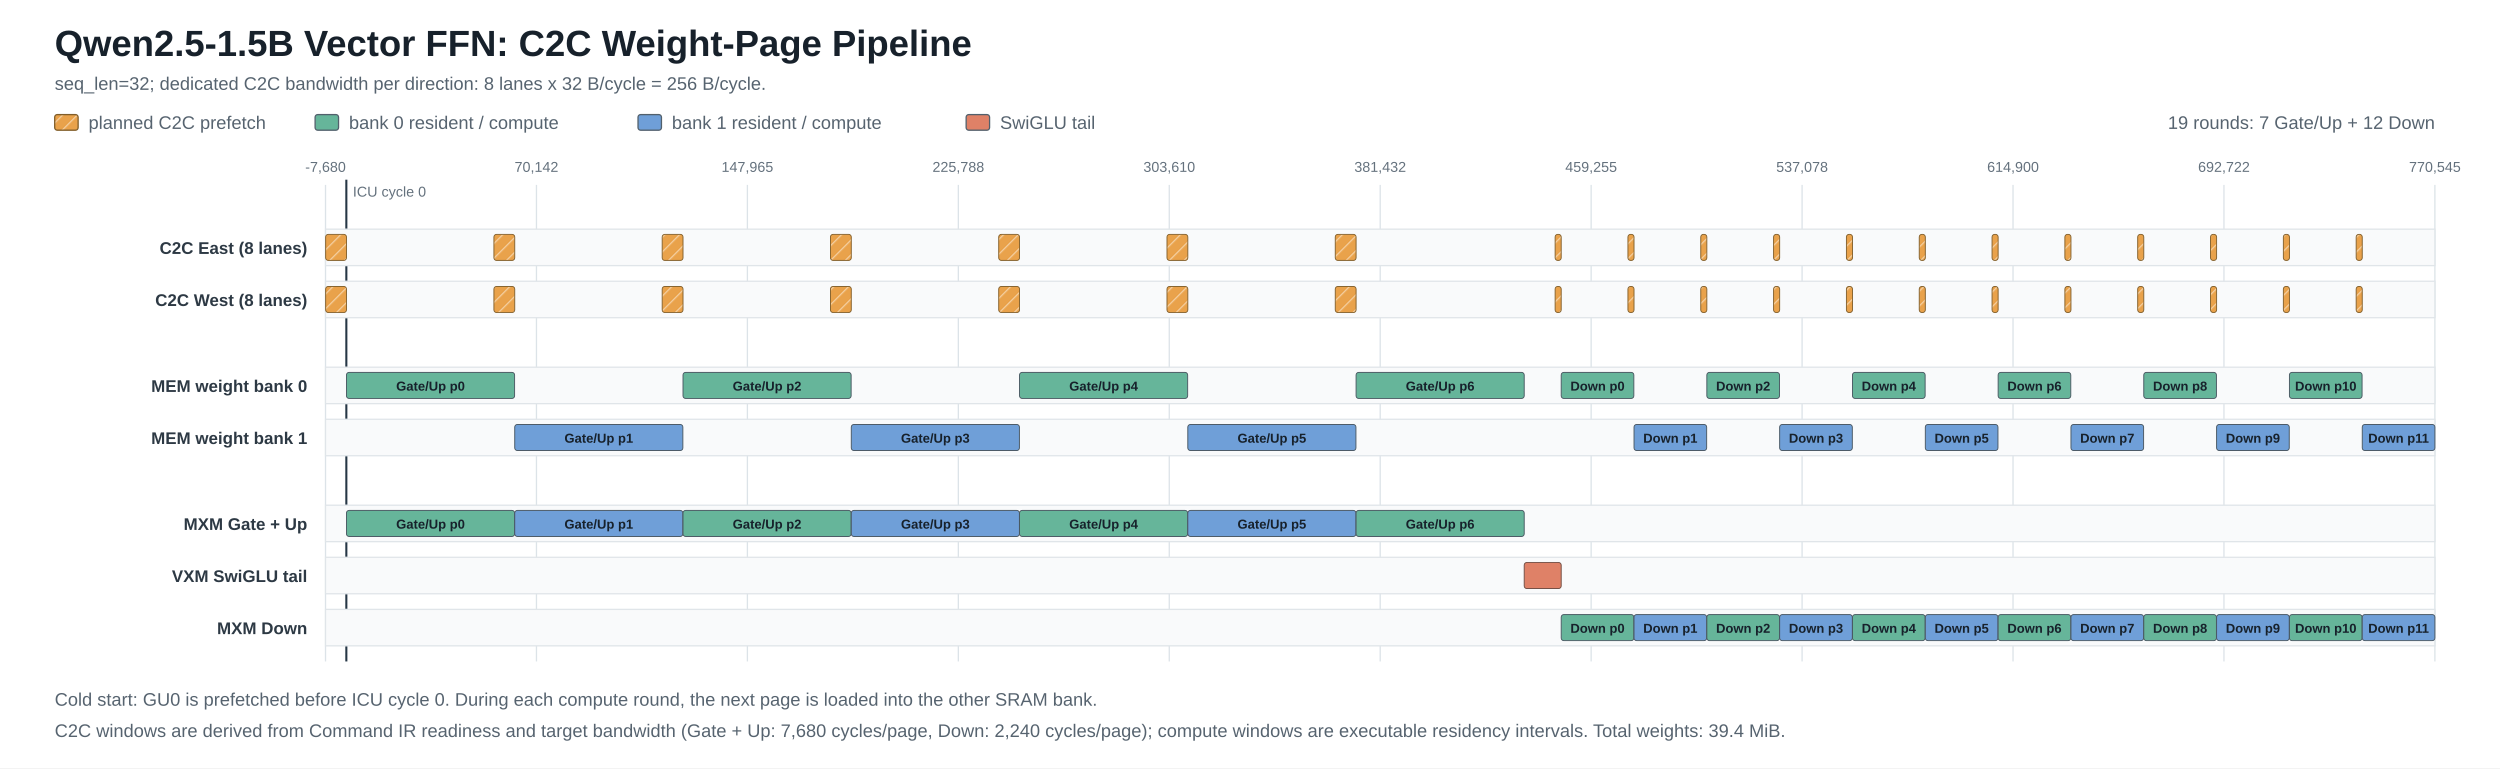
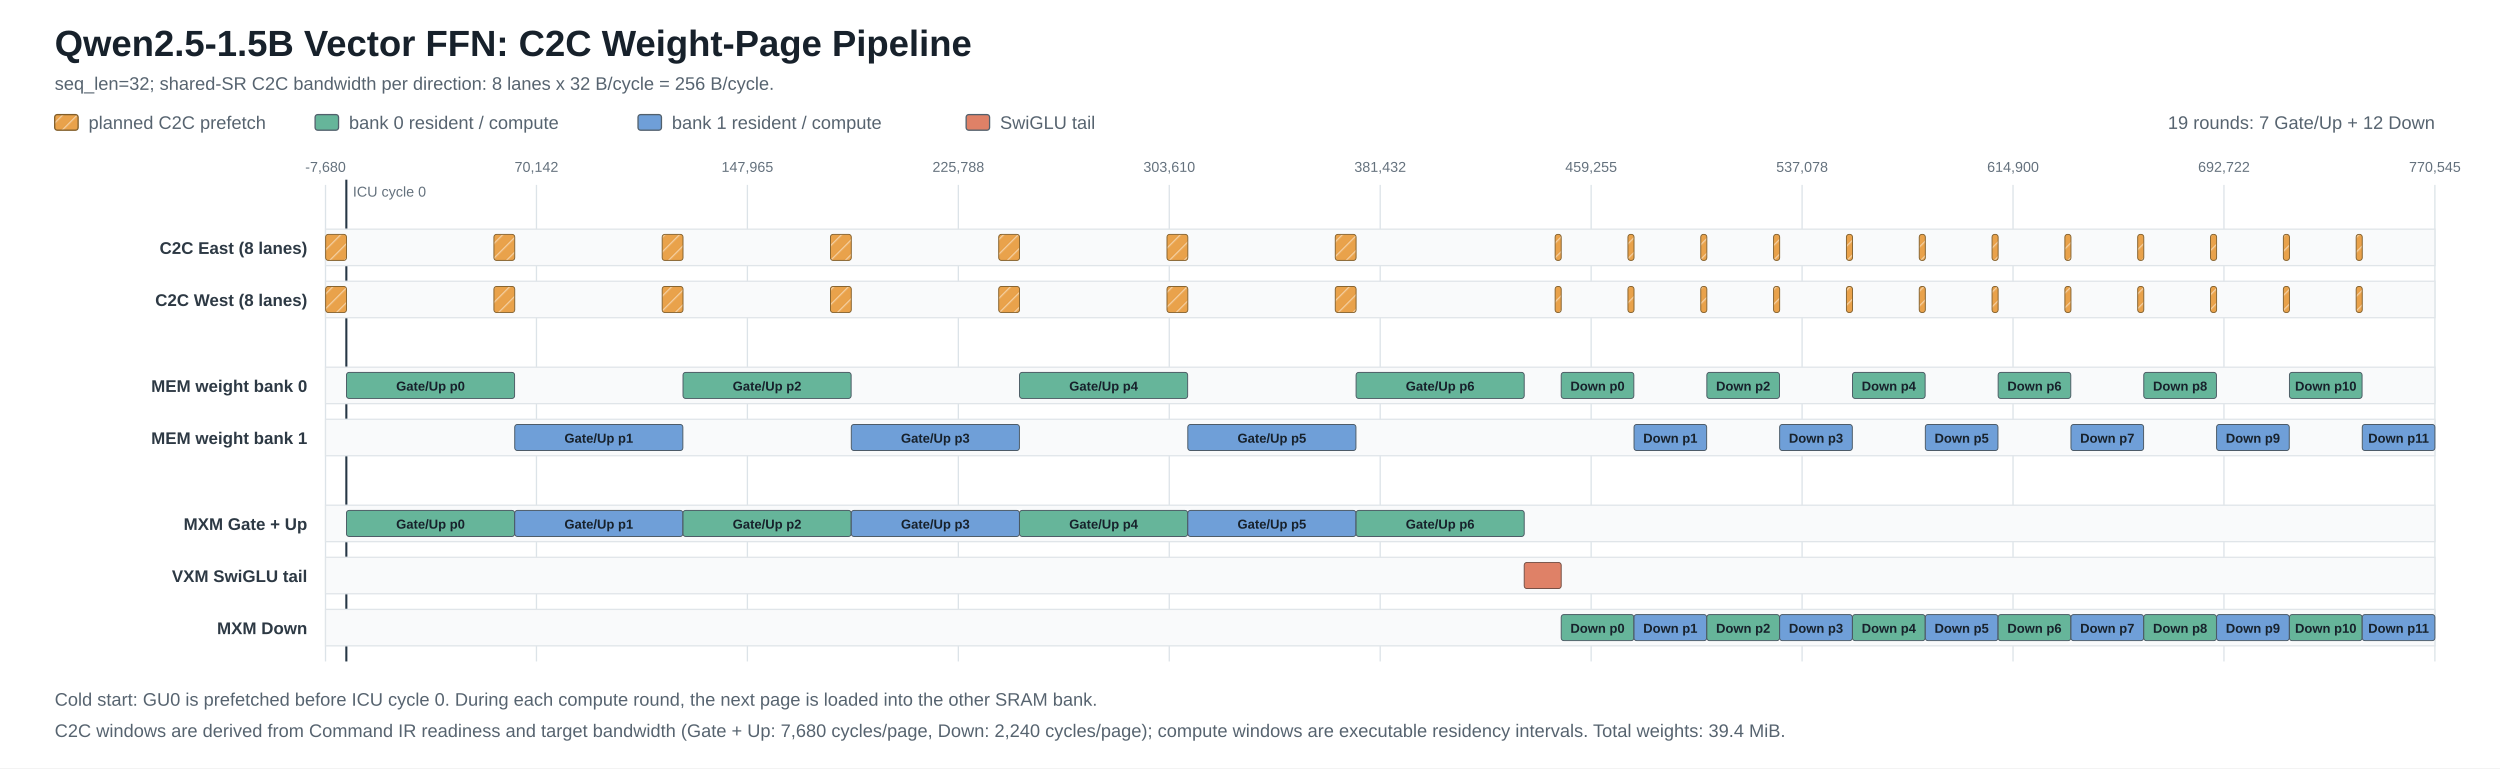
<svg xmlns="http://www.w3.org/2000/svg" width="1920" height="590" viewBox="0 0 1920 590">
  <defs>
    <pattern id="c2c" width="8" height="8" patternUnits="userSpaceOnUse" patternTransform="rotate(45)">
      <rect width="8" height="8" fill="#e9a24b" />
      <line x1="0" y1="0" x2="0" y2="8" stroke="#fff" stroke-width="2" opacity="0.45" />
    </pattern>
  </defs>
  <style>
.title{font:700 28px 'Segoe UI',Arial,sans-serif;fill:#17212b}
.sub{font:14px 'Segoe UI',Arial,sans-serif;fill:#56636f}
.laneLabel{font:600 13px 'Segoe UI',Arial,sans-serif;fill:#2d3944}
.tick{font:11px 'Segoe UI',Arial,sans-serif;fill:#64717d}
.bar{font:600 10px 'Segoe UI',Arial,sans-serif;fill:#17212b}
.grid{stroke:#dce3e8;stroke-width:1}
.lane{fill:#f9fafb;stroke:#e0e5e9;stroke-width:1}
</style>
  <rect width="100%" height="100%" fill="#fff" />
  <text x="42" y="43" class="title">Qwen2.5-1.5B Vector FFN: C2C Weight-Page Pipeline</text>
-   <text x="42" y="69" class="sub">seq_len=32; dedicated C2C bandwidth per direction: 8 lanes x 32 B/cycle = 256 B/cycle.</text>
+   <text x="42" y="69" class="sub">seq_len=32; shared-SR C2C bandwidth per direction: 8 lanes x 32 B/cycle = 256 B/cycle.</text>
  <rect x="42" y="88" width="18" height="12" rx="2" fill="url(#c2c)" stroke="#805d29" />
  <text x="68" y="99" class="sub">planned C2C prefetch</text>
  <rect x="242" y="88" width="18" height="12" rx="2" fill="#66b59a" stroke="#52606c" />
  <text x="268" y="99" class="sub">bank 0 resident / compute</text>
  <rect x="490" y="88" width="18" height="12" rx="2" fill="#6f9fd8" stroke="#52606c" />
  <text x="516" y="99" class="sub">bank 1 resident / compute</text>
  <rect x="742" y="88" width="18" height="12" rx="2" fill="#df8167" stroke="#52606c" />
  <text x="768" y="99" class="sub">SwiGLU tail</text>
  <text x="1870" y="99" text-anchor="end" class="sub">19 rounds: 7 Gate/Up + 12 Down</text>
  <line x1="250.00" y1="142" x2="250.00" y2="508" class="grid" />
  <text x="250.00" y="132" text-anchor="middle" class="tick">-7,680</text>
  <line x1="412.00" y1="142" x2="412.00" y2="508" class="grid" />
  <text x="412.00" y="132" text-anchor="middle" class="tick">70,142</text>
  <line x1="574.00" y1="142" x2="574.00" y2="508" class="grid" />
  <text x="574.00" y="132" text-anchor="middle" class="tick">147,965</text>
  <line x1="736.00" y1="142" x2="736.00" y2="508" class="grid" />
  <text x="736.00" y="132" text-anchor="middle" class="tick">225,788</text>
  <line x1="898.00" y1="142" x2="898.00" y2="508" class="grid" />
  <text x="898.00" y="132" text-anchor="middle" class="tick">303,610</text>
  <line x1="1060.00" y1="142" x2="1060.00" y2="508" class="grid" />
  <text x="1060.00" y="132" text-anchor="middle" class="tick">381,432</text>
  <line x1="1222.00" y1="142" x2="1222.00" y2="508" class="grid" />
  <text x="1222.00" y="132" text-anchor="middle" class="tick">459,255</text>
  <line x1="1384.00" y1="142" x2="1384.00" y2="508" class="grid" />
  <text x="1384.00" y="132" text-anchor="middle" class="tick">537,078</text>
  <line x1="1546.00" y1="142" x2="1546.00" y2="508" class="grid" />
  <text x="1546.00" y="132" text-anchor="middle" class="tick">614,900</text>
  <line x1="1708.00" y1="142" x2="1708.00" y2="508" class="grid" />
  <text x="1708.00" y="132" text-anchor="middle" class="tick">692,722</text>
  <line x1="1870.00" y1="142" x2="1870.00" y2="508" class="grid" />
  <text x="1870.00" y="132" text-anchor="middle" class="tick">770,545</text>
  <line x1="265.99" y1="138" x2="265.99" y2="508" stroke="#263746" stroke-width="1.6" />
  <text x="270.99" y="151" class="tick">ICU cycle 0</text>
  <rect x="250" y="176" width="1620" height="28" class="lane" />
  <text x="236" y="195" text-anchor="end" class="laneLabel">C2C East (8 lanes)</text>
  <rect x="250" y="216" width="1620" height="28" class="lane" />
  <text x="236" y="235" text-anchor="end" class="laneLabel">C2C West (8 lanes)</text>
  <rect x="250" y="282" width="1620" height="28" class="lane" />
  <text x="236" y="301" text-anchor="end" class="laneLabel">MEM weight bank 0</text>
  <rect x="250" y="322" width="1620" height="28" class="lane" />
  <text x="236" y="341" text-anchor="end" class="laneLabel">MEM weight bank 1</text>
  <rect x="250" y="388" width="1620" height="28" class="lane" />
  <text x="236" y="407" text-anchor="end" class="laneLabel">MXM Gate + Up</text>
  <rect x="250" y="428" width="1620" height="28" class="lane" />
  <text x="236" y="447" text-anchor="end" class="laneLabel">VXM SwiGLU tail</text>
  <rect x="250" y="468" width="1620" height="28" class="lane" />
  <text x="236" y="487" text-anchor="end" class="laneLabel">MXM Down</text>
  <rect x="250.10" y="180" width="15.99" height="20" rx="2" fill="url(#c2c)" stroke="#805d29" stroke-width="0.7" />
  <rect x="250.10" y="220" width="15.99" height="20" rx="2" fill="url(#c2c)" stroke="#805d29" stroke-width="0.7" />
  <rect x="266.09" y="286" width="129.12" height="20" rx="2" fill="#66b59a" stroke="#46545f" stroke-width="0.7" />
  <text x="330.65" y="300" text-anchor="middle" class="bar">Gate/Up p0</text>
  <rect x="266.09" y="392" width="129.12" height="20" rx="2" fill="#66b59a" stroke="#46545f" stroke-width="0.7" />
  <text x="330.65" y="406" text-anchor="middle" class="bar">Gate/Up p0</text>
  <rect x="379.33" y="180" width="15.99" height="20" rx="2" fill="url(#c2c)" stroke="#805d29" stroke-width="0.7" />
  <rect x="379.33" y="220" width="15.99" height="20" rx="2" fill="url(#c2c)" stroke="#805d29" stroke-width="0.7" />
  <rect x="395.32" y="326" width="129.12" height="20" rx="2" fill="#6f9fd8" stroke="#46545f" stroke-width="0.7" />
  <text x="459.88" y="340" text-anchor="middle" class="bar">Gate/Up p1</text>
  <rect x="395.32" y="392" width="129.12" height="20" rx="2" fill="#6f9fd8" stroke="#46545f" stroke-width="0.7" />
  <text x="459.88" y="406" text-anchor="middle" class="bar">Gate/Up p1</text>
  <rect x="508.56" y="180" width="15.99" height="20" rx="2" fill="url(#c2c)" stroke="#805d29" stroke-width="0.7" />
  <rect x="508.56" y="220" width="15.99" height="20" rx="2" fill="url(#c2c)" stroke="#805d29" stroke-width="0.7" />
  <rect x="524.55" y="286" width="129.12" height="20" rx="2" fill="#66b59a" stroke="#46545f" stroke-width="0.7" />
  <text x="589.11" y="300" text-anchor="middle" class="bar">Gate/Up p2</text>
  <rect x="524.55" y="392" width="129.12" height="20" rx="2" fill="#66b59a" stroke="#46545f" stroke-width="0.7" />
  <text x="589.11" y="406" text-anchor="middle" class="bar">Gate/Up p2</text>
  <rect x="637.79" y="180" width="15.99" height="20" rx="2" fill="url(#c2c)" stroke="#805d29" stroke-width="0.7" />
  <rect x="637.79" y="220" width="15.99" height="20" rx="2" fill="url(#c2c)" stroke="#805d29" stroke-width="0.7" />
  <rect x="653.78" y="326" width="129.12" height="20" rx="2" fill="#6f9fd8" stroke="#46545f" stroke-width="0.7" />
  <text x="718.34" y="340" text-anchor="middle" class="bar">Gate/Up p3</text>
  <rect x="653.78" y="392" width="129.12" height="20" rx="2" fill="#6f9fd8" stroke="#46545f" stroke-width="0.7" />
  <text x="718.34" y="406" text-anchor="middle" class="bar">Gate/Up p3</text>
  <rect x="767.02" y="180" width="15.99" height="20" rx="2" fill="url(#c2c)" stroke="#805d29" stroke-width="0.7" />
  <rect x="767.02" y="220" width="15.99" height="20" rx="2" fill="url(#c2c)" stroke="#805d29" stroke-width="0.7" />
  <rect x="783.01" y="286" width="129.12" height="20" rx="2" fill="#66b59a" stroke="#46545f" stroke-width="0.7" />
  <text x="847.57" y="300" text-anchor="middle" class="bar">Gate/Up p4</text>
  <rect x="783.01" y="392" width="129.12" height="20" rx="2" fill="#66b59a" stroke="#46545f" stroke-width="0.7" />
  <text x="847.57" y="406" text-anchor="middle" class="bar">Gate/Up p4</text>
  <rect x="896.25" y="180" width="15.99" height="20" rx="2" fill="url(#c2c)" stroke="#805d29" stroke-width="0.7" />
  <rect x="896.25" y="220" width="15.99" height="20" rx="2" fill="url(#c2c)" stroke="#805d29" stroke-width="0.7" />
  <rect x="912.24" y="326" width="129.12" height="20" rx="2" fill="#6f9fd8" stroke="#46545f" stroke-width="0.7" />
  <text x="976.80" y="340" text-anchor="middle" class="bar">Gate/Up p5</text>
  <rect x="912.24" y="392" width="129.12" height="20" rx="2" fill="#6f9fd8" stroke="#46545f" stroke-width="0.7" />
  <text x="976.80" y="406" text-anchor="middle" class="bar">Gate/Up p5</text>
  <rect x="1025.48" y="180" width="15.99" height="20" rx="2" fill="url(#c2c)" stroke="#805d29" stroke-width="0.7" />
  <rect x="1025.48" y="220" width="15.99" height="20" rx="2" fill="url(#c2c)" stroke="#805d29" stroke-width="0.7" />
  <rect x="1041.47" y="286" width="129.12" height="20" rx="2" fill="#66b59a" stroke="#46545f" stroke-width="0.7" />
  <text x="1106.03" y="300" text-anchor="middle" class="bar">Gate/Up p6</text>
  <rect x="1041.47" y="392" width="129.12" height="20" rx="2" fill="#66b59a" stroke="#46545f" stroke-width="0.7" />
  <text x="1106.03" y="406" text-anchor="middle" class="bar">Gate/Up p6</text>
  <rect x="1194.34" y="180" width="4.66" height="20" rx="2" fill="url(#c2c)" stroke="#805d29" stroke-width="0.7" />
  <rect x="1194.34" y="220" width="4.66" height="20" rx="2" fill="url(#c2c)" stroke="#805d29" stroke-width="0.7" />
  <rect x="1199.00" y="286" width="55.79" height="20" rx="2" fill="#66b59a" stroke="#46545f" stroke-width="0.7" />
  <text x="1226.90" y="300" text-anchor="middle" class="bar">Down p0</text>
  <rect x="1199.00" y="472" width="55.79" height="20" rx="2" fill="#66b59a" stroke="#46545f" stroke-width="0.7" />
  <text x="1226.90" y="486" text-anchor="middle" class="bar">Down p0</text>
  <rect x="1250.26" y="180" width="4.66" height="20" rx="2" fill="url(#c2c)" stroke="#805d29" stroke-width="0.7" />
  <rect x="1250.26" y="220" width="4.66" height="20" rx="2" fill="url(#c2c)" stroke="#805d29" stroke-width="0.7" />
  <rect x="1254.93" y="326" width="55.79" height="20" rx="2" fill="#6f9fd8" stroke="#46545f" stroke-width="0.7" />
  <text x="1282.82" y="340" text-anchor="middle" class="bar">Down p1</text>
  <rect x="1254.93" y="472" width="55.79" height="20" rx="2" fill="#6f9fd8" stroke="#46545f" stroke-width="0.7" />
  <text x="1282.82" y="486" text-anchor="middle" class="bar">Down p1</text>
  <rect x="1306.19" y="180" width="4.66" height="20" rx="2" fill="url(#c2c)" stroke="#805d29" stroke-width="0.7" />
  <rect x="1306.19" y="220" width="4.66" height="20" rx="2" fill="url(#c2c)" stroke="#805d29" stroke-width="0.7" />
  <rect x="1310.86" y="286" width="55.79" height="20" rx="2" fill="#66b59a" stroke="#46545f" stroke-width="0.7" />
  <text x="1338.75" y="300" text-anchor="middle" class="bar">Down p2</text>
  <rect x="1310.86" y="472" width="55.79" height="20" rx="2" fill="#66b59a" stroke="#46545f" stroke-width="0.7" />
  <text x="1338.75" y="486" text-anchor="middle" class="bar">Down p2</text>
  <rect x="1362.12" y="180" width="4.66" height="20" rx="2" fill="url(#c2c)" stroke="#805d29" stroke-width="0.7" />
  <rect x="1362.12" y="220" width="4.66" height="20" rx="2" fill="url(#c2c)" stroke="#805d29" stroke-width="0.7" />
  <rect x="1366.78" y="326" width="55.79" height="20" rx="2" fill="#6f9fd8" stroke="#46545f" stroke-width="0.7" />
  <text x="1394.68" y="340" text-anchor="middle" class="bar">Down p3</text>
  <rect x="1366.78" y="472" width="55.79" height="20" rx="2" fill="#6f9fd8" stroke="#46545f" stroke-width="0.7" />
  <text x="1394.68" y="486" text-anchor="middle" class="bar">Down p3</text>
  <rect x="1418.05" y="180" width="4.66" height="20" rx="2" fill="url(#c2c)" stroke="#805d29" stroke-width="0.7" />
  <rect x="1418.05" y="220" width="4.66" height="20" rx="2" fill="url(#c2c)" stroke="#805d29" stroke-width="0.7" />
  <rect x="1422.71" y="286" width="55.79" height="20" rx="2" fill="#66b59a" stroke="#46545f" stroke-width="0.7" />
  <text x="1450.61" y="300" text-anchor="middle" class="bar">Down p4</text>
  <rect x="1422.71" y="472" width="55.79" height="20" rx="2" fill="#66b59a" stroke="#46545f" stroke-width="0.7" />
  <text x="1450.61" y="486" text-anchor="middle" class="bar">Down p4</text>
  <rect x="1473.98" y="180" width="4.66" height="20" rx="2" fill="url(#c2c)" stroke="#805d29" stroke-width="0.7" />
  <rect x="1473.98" y="220" width="4.66" height="20" rx="2" fill="url(#c2c)" stroke="#805d29" stroke-width="0.7" />
  <rect x="1478.64" y="326" width="55.79" height="20" rx="2" fill="#6f9fd8" stroke="#46545f" stroke-width="0.7" />
  <text x="1506.54" y="340" text-anchor="middle" class="bar">Down p5</text>
  <rect x="1478.64" y="472" width="55.79" height="20" rx="2" fill="#6f9fd8" stroke="#46545f" stroke-width="0.7" />
  <text x="1506.54" y="486" text-anchor="middle" class="bar">Down p5</text>
  <rect x="1529.90" y="180" width="4.66" height="20" rx="2" fill="url(#c2c)" stroke="#805d29" stroke-width="0.7" />
  <rect x="1529.90" y="220" width="4.66" height="20" rx="2" fill="url(#c2c)" stroke="#805d29" stroke-width="0.7" />
  <rect x="1534.57" y="286" width="55.79" height="20" rx="2" fill="#66b59a" stroke="#46545f" stroke-width="0.7" />
  <text x="1562.46" y="300" text-anchor="middle" class="bar">Down p6</text>
  <rect x="1534.57" y="472" width="55.79" height="20" rx="2" fill="#66b59a" stroke="#46545f" stroke-width="0.7" />
  <text x="1562.46" y="486" text-anchor="middle" class="bar">Down p6</text>
  <rect x="1585.83" y="180" width="4.66" height="20" rx="2" fill="url(#c2c)" stroke="#805d29" stroke-width="0.7" />
  <rect x="1585.83" y="220" width="4.66" height="20" rx="2" fill="url(#c2c)" stroke="#805d29" stroke-width="0.7" />
  <rect x="1590.50" y="326" width="55.79" height="20" rx="2" fill="#6f9fd8" stroke="#46545f" stroke-width="0.7" />
  <text x="1618.39" y="340" text-anchor="middle" class="bar">Down p7</text>
  <rect x="1590.50" y="472" width="55.79" height="20" rx="2" fill="#6f9fd8" stroke="#46545f" stroke-width="0.7" />
  <text x="1618.39" y="486" text-anchor="middle" class="bar">Down p7</text>
  <rect x="1641.76" y="180" width="4.66" height="20" rx="2" fill="url(#c2c)" stroke="#805d29" stroke-width="0.7" />
  <rect x="1641.76" y="220" width="4.66" height="20" rx="2" fill="url(#c2c)" stroke="#805d29" stroke-width="0.7" />
  <rect x="1646.42" y="286" width="55.79" height="20" rx="2" fill="#66b59a" stroke="#46545f" stroke-width="0.7" />
  <text x="1674.32" y="300" text-anchor="middle" class="bar">Down p8</text>
  <rect x="1646.42" y="472" width="55.79" height="20" rx="2" fill="#66b59a" stroke="#46545f" stroke-width="0.7" />
  <text x="1674.32" y="486" text-anchor="middle" class="bar">Down p8</text>
  <rect x="1697.69" y="180" width="4.66" height="20" rx="2" fill="url(#c2c)" stroke="#805d29" stroke-width="0.7" />
  <rect x="1697.69" y="220" width="4.66" height="20" rx="2" fill="url(#c2c)" stroke="#805d29" stroke-width="0.7" />
  <rect x="1702.35" y="326" width="55.79" height="20" rx="2" fill="#6f9fd8" stroke="#46545f" stroke-width="0.7" />
  <text x="1730.25" y="340" text-anchor="middle" class="bar">Down p9</text>
  <rect x="1702.35" y="472" width="55.79" height="20" rx="2" fill="#6f9fd8" stroke="#46545f" stroke-width="0.7" />
  <text x="1730.25" y="486" text-anchor="middle" class="bar">Down p9</text>
  <rect x="1753.62" y="180" width="4.66" height="20" rx="2" fill="url(#c2c)" stroke="#805d29" stroke-width="0.7" />
  <rect x="1753.62" y="220" width="4.66" height="20" rx="2" fill="url(#c2c)" stroke="#805d29" stroke-width="0.7" />
  <rect x="1758.28" y="286" width="55.79" height="20" rx="2" fill="#66b59a" stroke="#46545f" stroke-width="0.7" />
  <text x="1786.18" y="300" text-anchor="middle" class="bar">Down p10</text>
  <rect x="1758.28" y="472" width="55.79" height="20" rx="2" fill="#66b59a" stroke="#46545f" stroke-width="0.7" />
  <text x="1786.18" y="486" text-anchor="middle" class="bar">Down p10</text>
  <rect x="1809.54" y="180" width="4.66" height="20" rx="2" fill="url(#c2c)" stroke="#805d29" stroke-width="0.7" />
  <rect x="1809.54" y="220" width="4.66" height="20" rx="2" fill="url(#c2c)" stroke="#805d29" stroke-width="0.7" />
  <rect x="1814.21" y="326" width="55.79" height="20" rx="2" fill="#6f9fd8" stroke="#46545f" stroke-width="0.7" />
  <text x="1842.10" y="340" text-anchor="middle" class="bar">Down p11</text>
  <rect x="1814.21" y="472" width="55.79" height="20" rx="2" fill="#6f9fd8" stroke="#46545f" stroke-width="0.7" />
  <text x="1842.10" y="486" text-anchor="middle" class="bar">Down p11</text>
  <rect x="1170.59" y="432" width="28.41" height="20" rx="2" fill="#df8167" stroke="#6d493f" stroke-width="0.7" />
  <text x="42" y="542" class="sub">Cold start: GU0 is prefetched before ICU cycle 0. During each compute round, the next page is loaded into the other SRAM bank.</text>
  <text x="42" y="566" class="sub">C2C windows are derived from Command IR readiness and target bandwidth (Gate + Up: 7,680 cycles/page, Down: 2,240 cycles/page); compute windows are executable residency intervals. Total weights: 39.4 MiB.</text>
</svg>
